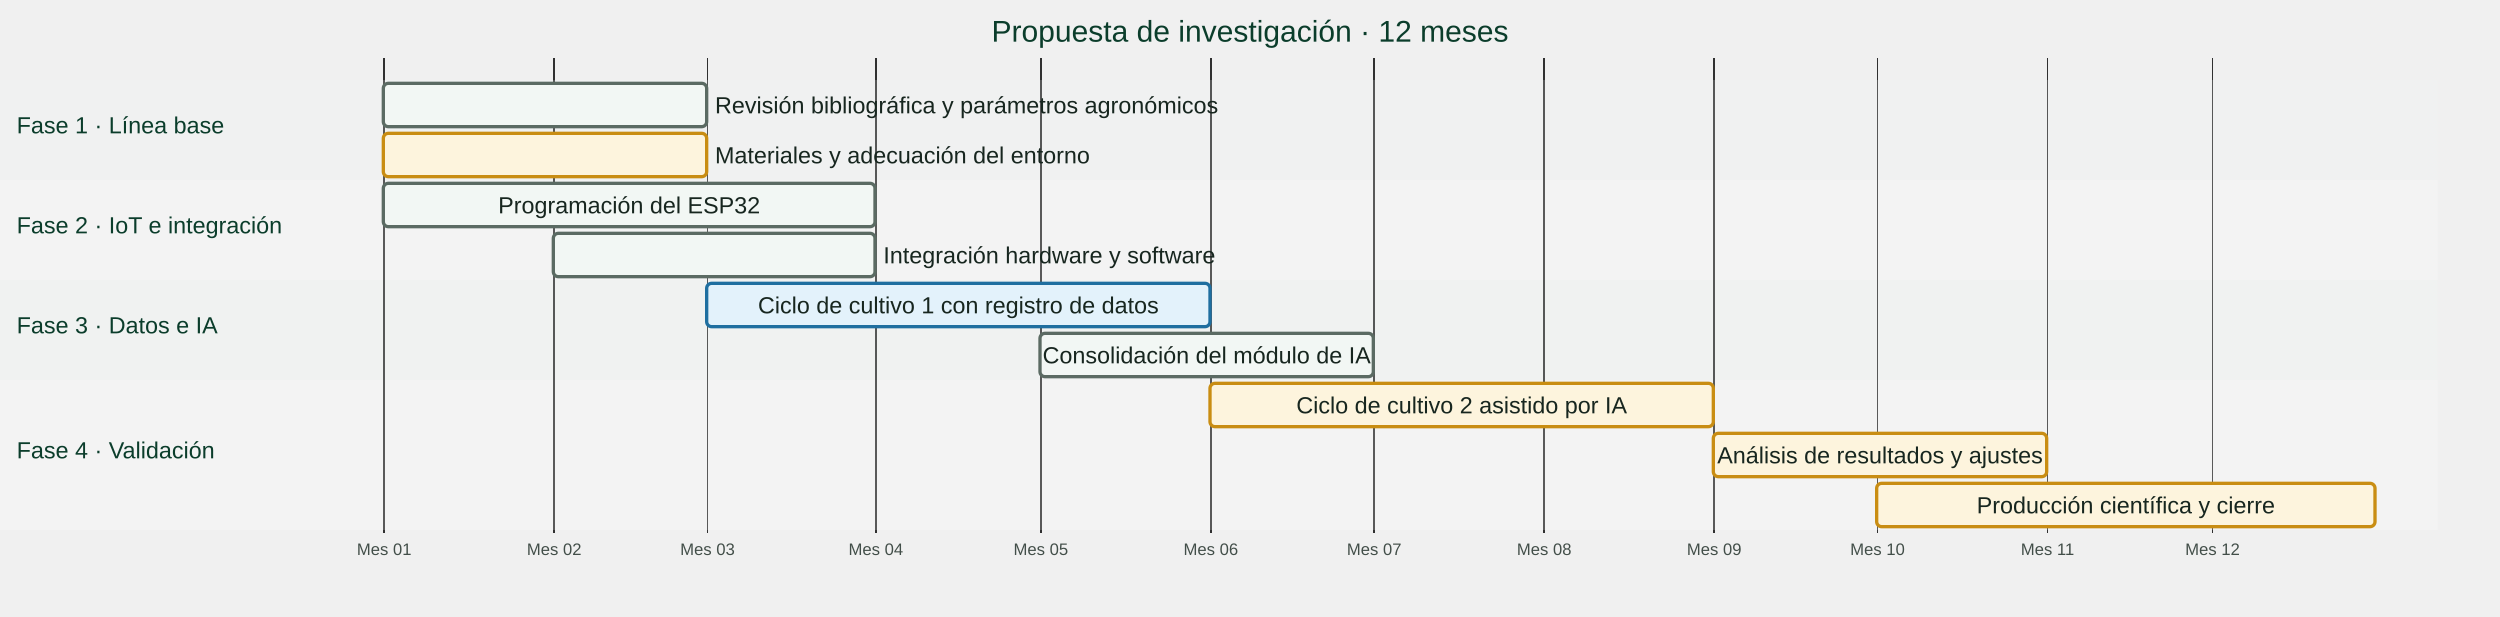
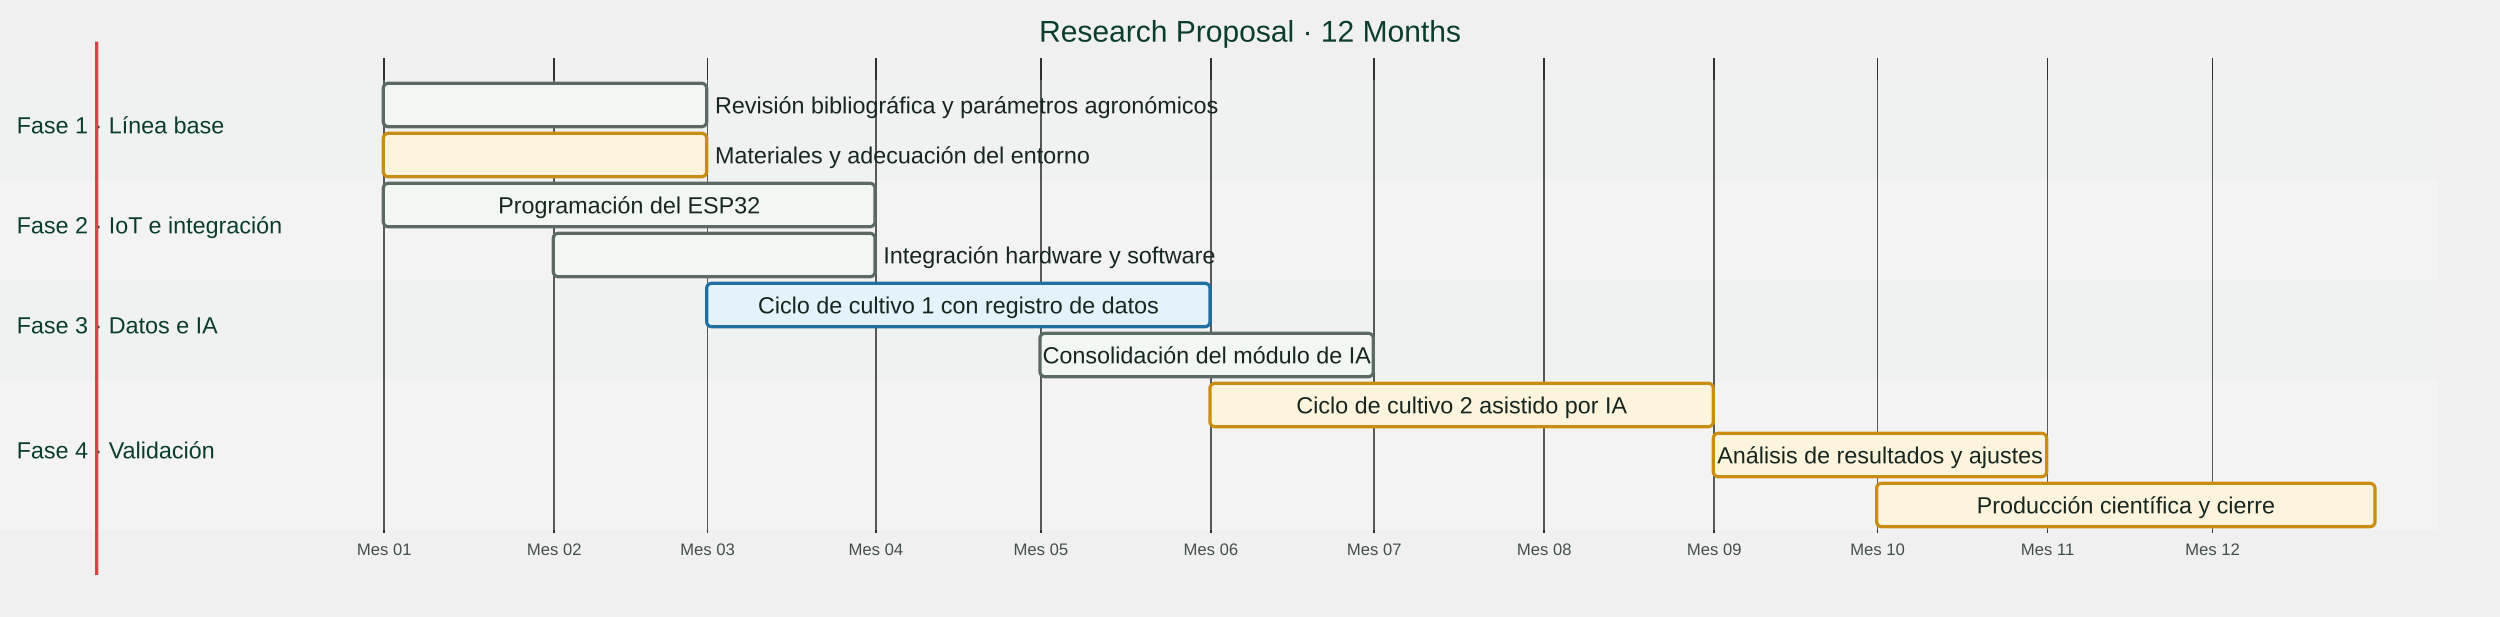
<svg xmlns="http://www.w3.org/2000/svg" id="my-svg" width="100%" viewBox="0 0 1500 370" style="max-width: 1500px; background-color: white;" role="graphics-document document" aria-roledescription="gantt">
  <style>#my-svg{font-family:Segoe UI,Arial,sans-serif;font-size:15px;fill:#17261F;}@keyframes edge-animation-frame{from{stroke-dashoffset:0;}}@keyframes dash{to{stroke-dashoffset:0;}}#my-svg .edge-animation-slow{stroke-dasharray:9,5!important;stroke-dashoffset:900;animation:dash 50s linear infinite;stroke-linecap:round;}#my-svg .edge-animation-fast{stroke-dasharray:9,5!important;stroke-dashoffset:900;animation:dash 20s linear infinite;stroke-linecap:round;}#my-svg .error-icon{fill:#F2F7F4;}#my-svg .error-text{fill:#17261F;stroke:#17261F;}#my-svg .edge-thickness-normal{stroke-width:1px;}#my-svg .edge-thickness-thick{stroke-width:3.5px;}#my-svg .edge-pattern-solid{stroke-dasharray:0;}#my-svg .edge-thickness-invisible{stroke-width:0;fill:none;}#my-svg .edge-pattern-dashed{stroke-dasharray:3;}#my-svg .edge-pattern-dotted{stroke-dasharray:2;}#my-svg .marker{fill:#5B6B63;stroke:#5B6B63;}#my-svg .marker.cross{stroke:#5B6B63;}#my-svg svg{font-family:Segoe UI,Arial,sans-serif;font-size:15px;}#my-svg p{margin:0;}#my-svg .mermaid-main-font{font-family:Segoe UI,Arial,sans-serif;}#my-svg .exclude-range{fill:#eeeeee;}#my-svg .section{stroke:none;opacity:0.2;}#my-svg .section0{fill:#F2F7F4;}#my-svg .section2{fill:#EEFAF4;}#my-svg .section1,#my-svg .section3{fill:#FFFFFF;opacity:0.2;}#my-svg .sectionTitle0{fill:#0B3D2B;}#my-svg .sectionTitle1{fill:#0B3D2B;}#my-svg .sectionTitle2{fill:#0B3D2B;}#my-svg .sectionTitle3{fill:#0B3D2B;}#my-svg .sectionTitle{text-anchor:start;font-family:Segoe UI,Arial,sans-serif;}#my-svg .grid .tick{stroke:#D5E3DC;opacity:0.8;shape-rendering:crispEdges;}#my-svg .grid .tick text{font-family:Segoe UI,Arial,sans-serif;fill:#17261F;}#my-svg .grid path{stroke-width:0;}#my-svg .today{fill:none;stroke:#D64545;stroke-width:2px;}#my-svg .task{stroke-width:2;}#my-svg .taskText{text-anchor:middle;font-family:Segoe UI,Arial,sans-serif;}#my-svg .taskTextOutsideRight{fill:#17261F;text-anchor:start;font-family:Segoe UI,Arial,sans-serif;}#my-svg .taskTextOutsideLeft{fill:#17261F;text-anchor:end;}#my-svg .task.clickable{cursor:pointer;}#my-svg .taskText.clickable{cursor:pointer;fill:#003163!important;font-weight:bold;}#my-svg .taskTextOutsideLeft.clickable{cursor:pointer;fill:#003163!important;font-weight:bold;}#my-svg .taskTextOutsideRight.clickable{cursor:pointer;fill:#003163!important;font-weight:bold;}#my-svg .taskText0,#my-svg .taskText1,#my-svg .taskText2,#my-svg .taskText3{fill:#17261F;}#my-svg .task0,#my-svg .task1,#my-svg .task2,#my-svg .task3{fill:#DDF5EA;stroke:#067A52;}#my-svg .taskTextOutside0,#my-svg .taskTextOutside2{fill:#17261F;}#my-svg .taskTextOutside1,#my-svg .taskTextOutside3{fill:#17261F;}#my-svg .active0,#my-svg .active1,#my-svg .active2,#my-svg .active3{fill:#E3F2FB;stroke:#1F6FA0;}#my-svg .activeText0,#my-svg .activeText1,#my-svg .activeText2,#my-svg .activeText3{fill:#17261F!important;}#my-svg .done0,#my-svg .done1,#my-svg .done2,#my-svg .done3{stroke:#5B6B63;fill:#F2F7F4;stroke-width:2;}#my-svg .doneText0,#my-svg .doneText1,#my-svg .doneText2,#my-svg .doneText3{fill:#17261F!important;}#my-svg .doneText0.taskTextOutsideLeft,#my-svg .doneText0.taskTextOutsideRight,#my-svg .doneText1.taskTextOutsideLeft,#my-svg .doneText1.taskTextOutsideRight,#my-svg .doneText2.taskTextOutsideLeft,#my-svg .doneText2.taskTextOutsideRight,#my-svg .doneText3.taskTextOutsideLeft,#my-svg .doneText3.taskTextOutsideRight{fill:#17261F!important;}#my-svg .crit0,#my-svg .crit1,#my-svg .crit2,#my-svg .crit3{stroke:#C98D12;fill:#FDF4DD;stroke-width:2;}#my-svg .activeCrit0,#my-svg .activeCrit1,#my-svg .activeCrit2,#my-svg .activeCrit3{stroke:#C98D12;fill:#E3F2FB;stroke-width:2;}#my-svg .doneCrit0,#my-svg .doneCrit1,#my-svg .doneCrit2,#my-svg .doneCrit3{stroke:#C98D12;fill:#F2F7F4;stroke-width:2;cursor:pointer;shape-rendering:crispEdges;}#my-svg .milestone{transform:rotate(45deg) scale(0.8,0.8);}#my-svg .milestoneText{font-style:italic;}#my-svg .doneCritText0,#my-svg .doneCritText1,#my-svg .doneCritText2,#my-svg .doneCritText3{fill:#17261F!important;}#my-svg .doneCritText0.taskTextOutsideLeft,#my-svg .doneCritText0.taskTextOutsideRight,#my-svg .doneCritText1.taskTextOutsideLeft,#my-svg .doneCritText1.taskTextOutsideRight,#my-svg .doneCritText2.taskTextOutsideLeft,#my-svg .doneCritText2.taskTextOutsideRight,#my-svg .doneCritText3.taskTextOutsideLeft,#my-svg .doneCritText3.taskTextOutsideRight{fill:#17261F!important;}#my-svg .vert{stroke:navy;}#my-svg .vertText{font-size:15px;text-anchor:middle;fill:navy!important;}#my-svg .activeCritText0,#my-svg .activeCritText1,#my-svg .activeCritText2,#my-svg .activeCritText3{fill:#17261F!important;}#my-svg .titleText{text-anchor:middle;font-size:18px;fill:#0B3D2B;font-family:Segoe UI,Arial,sans-serif;}#my-svg .node .neo-node{stroke:#067A52;}#my-svg [data-look="neo"].node rect,#my-svg [data-look="neo"].cluster rect,#my-svg [data-look="neo"].node polygon{stroke:url(#my-svg-gradient);filter:drop-shadow( 1px 2px 2px rgba(185,185,185,1));}#my-svg [data-look="neo"].swimlane.cluster rect{filter:none;}#my-svg [data-look="neo"].node path{stroke:url(#my-svg-gradient);stroke-width:1px;}#my-svg [data-look="neo"].node .outer-path{filter:drop-shadow( 1px 2px 2px rgba(185,185,185,1));}#my-svg [data-look="neo"].node .neo-line path{stroke:#067A52;filter:none;}#my-svg [data-look="neo"].node circle{stroke:url(#my-svg-gradient);filter:drop-shadow( 1px 2px 2px rgba(185,185,185,1));}#my-svg [data-look="neo"].node circle .state-start{fill:#000000;}#my-svg [data-look="neo"].icon-shape .icon{fill:url(#my-svg-gradient);filter:drop-shadow( 1px 2px 2px rgba(185,185,185,1));}#my-svg [data-look="neo"].icon-shape .icon-neo path{stroke:url(#my-svg-gradient);filter:drop-shadow( 1px 2px 2px rgba(185,185,185,1));}#my-svg :root{--mermaid-font-family:Segoe UI,Arial,sans-serif;}</style>
  <g />
  <g class="grid" transform="translate(230, 320)" fill="none" font-size="10" font-family="sans-serif" text-anchor="middle">
    <path class="domain" stroke="currentColor" d="M0.5,-285V0.5H1195.5V-285" />
    <g class="tick" opacity="1" transform="translate(0.5,0)">
      <line stroke="currentColor" y2="-285" />
      <text fill="#000" y="3" dy="1em" stroke="none" font-size="10" style="text-anchor: middle;">Mes 01</text>
    </g>
    <g class="tick" opacity="1" transform="translate(102.5,0)">
      <line stroke="currentColor" y2="-285" />
      <text fill="#000" y="3" dy="1em" stroke="none" font-size="10" style="text-anchor: middle;">Mes 02</text>
    </g>
    <g class="tick" opacity="1" transform="translate(194.5,0)">
      <line stroke="currentColor" y2="-285" />
      <text fill="#000" y="3" dy="1em" stroke="none" font-size="10" style="text-anchor: middle;">Mes 03</text>
    </g>
    <g class="tick" opacity="1" transform="translate(295.5,0)">
      <line stroke="currentColor" y2="-285" />
      <text fill="#000" y="3" dy="1em" stroke="none" font-size="10" style="text-anchor: middle;">Mes 04</text>
    </g>
    <g class="tick" opacity="1" transform="translate(394.5,0)">
      <line stroke="currentColor" y2="-285" />
      <text fill="#000" y="3" dy="1em" stroke="none" font-size="10" style="text-anchor: middle;">Mes 05</text>
    </g>
    <g class="tick" opacity="1" transform="translate(496.5,0)">
      <line stroke="currentColor" y2="-285" />
      <text fill="#000" y="3" dy="1em" stroke="none" font-size="10" style="text-anchor: middle;">Mes 06</text>
    </g>
    <g class="tick" opacity="1" transform="translate(594.5,0)">
      <line stroke="currentColor" y2="-285" />
      <text fill="#000" y="3" dy="1em" stroke="none" font-size="10" style="text-anchor: middle;">Mes 07</text>
    </g>
    <g class="tick" opacity="1" transform="translate(696.5,0)">
      <line stroke="currentColor" y2="-285" />
      <text fill="#000" y="3" dy="1em" stroke="none" font-size="10" style="text-anchor: middle;">Mes 08</text>
    </g>
    <g class="tick" opacity="1" transform="translate(798.5,0)">
      <line stroke="currentColor" y2="-285" />
      <text fill="#000" y="3" dy="1em" stroke="none" font-size="10" style="text-anchor: middle;">Mes 09</text>
    </g>
    <g class="tick" opacity="1" transform="translate(896.5,0)">
      <line stroke="currentColor" y2="-285" />
      <text fill="#000" y="3" dy="1em" stroke="none" font-size="10" style="text-anchor: middle;">Mes 10</text>
    </g>
    <g class="tick" opacity="1" transform="translate(998.5,0)">
      <line stroke="currentColor" y2="-285" />
      <text fill="#000" y="3" dy="1em" stroke="none" font-size="10" style="text-anchor: middle;">Mes 11</text>
    </g>
    <g class="tick" opacity="1" transform="translate(1097.5,0)">
      <line stroke="currentColor" y2="-285" />
      <text fill="#000" y="3" dy="1em" stroke="none" font-size="10" style="text-anchor: middle;">Mes 12</text>
    </g>
  </g>
  <g>
    <rect x="0" y="48" width="1462.5" height="30" class="section section0" />
    <rect x="0" y="78" width="1462.5" height="30" class="section section0" />
    <rect x="0" y="108" width="1462.5" height="30" class="section section1" />
    <rect x="0" y="138" width="1462.5" height="30" class="section section1" />
    <rect x="0" y="168" width="1462.5" height="30" class="section section2" />
    <rect x="0" y="198" width="1462.5" height="30" class="section section2" />
    <rect x="0" y="228" width="1462.5" height="30" class="section section3" />
    <rect x="0" y="258" width="1462.5" height="30" class="section section3" />
    <rect x="0" y="288" width="1462.5" height="30" class="section section3" />
  </g>
  <g>
    <rect id="my-svg-r1" rx="3" ry="3" x="230" y="50" width="194" height="26" transform-origin="327px 63px" class="task done0" />
    <rect id="my-svg-r2" rx="3" ry="3" x="230" y="80" width="194" height="26" transform-origin="327px 93px" class="task crit0" />
    <rect id="my-svg-r3" rx="3" ry="3" x="230" y="110" width="295" height="26" transform-origin="377.5px 123px" class="task done1" />
    <rect id="my-svg-r4" rx="3" ry="3" x="332" y="140" width="193" height="26" transform-origin="428.5px 153px" class="task done1" />
    <rect id="my-svg-r5" rx="3" ry="3" x="424" y="170" width="302" height="26" transform-origin="575px 183px" class="task active2" />
    <rect id="my-svg-r6" rx="3" ry="3" x="624" y="200" width="200" height="26" transform-origin="724px 213px" class="task done2" />
    <rect id="my-svg-r7" rx="3" ry="3" x="726" y="230" width="302" height="26" transform-origin="877px 243px" class="task crit3" />
    <rect id="my-svg-r8" rx="3" ry="3" x="1028" y="260" width="200" height="26" transform-origin="1128px 273px" class="task crit3" />
    <rect id="my-svg-r9" rx="3" ry="3" x="1126" y="290" width="299" height="26" transform-origin="1275.5px 303px" class="task crit3" />
    <text id="my-svg-r1-text" font-size="14" x="429" y="68" class="taskTextOutsideRight taskTextOutside0  doneText0 width-300.3459167480469">Revisión bibliográfica y parámetros agronómicos </text>
    <text id="my-svg-r2-text" font-size="14" x="429" y="98" class="taskTextOutsideRight taskTextOutside0  critText0 width-224.5553436279297">Materiales y adecuación del entorno </text>
    <text id="my-svg-r3-text" font-size="14" x="377.5" y="128" class="taskText taskText1  doneText1 width-150.4466094970703">Programación del ESP32 </text>
    <text id="my-svg-r4-text" font-size="14" x="530" y="158" class="taskTextOutsideRight taskTextOutside1  doneText1 width-198.75294494628906">Integración hardware y software </text>
    <text id="my-svg-r5-text" font-size="14" x="575" y="188" class="taskText taskText2 activeText2 width-240.77723693847656">Ciclo de cultivo 1 con registro de datos </text>
    <text id="my-svg-r6-text" font-size="14" x="724" y="218" class="taskText taskText2  doneText2 width-198.17727661132812">Consolidación del módulo de IA </text>
    <text id="my-svg-r7-text" font-size="14" x="877" y="248" class="taskText taskText3  critText3 width-198.56668090820312">Ciclo de cultivo 2 asistido por IA </text>
    <text id="my-svg-r8-text" font-size="14" x="1128" y="278" class="taskText taskText3  critText3 width-190.76954650878906">Análisis de resultados y ajustes </text>
    <text id="my-svg-r9-text" font-size="14" x="1275.5" y="308" class="taskText taskText3  critText3 width-176.9091796875">Producción científica y cierre </text>
  </g>
  <g>
    <text dy="0em" x="10" y="80" font-size="14" class="sectionTitle sectionTitle0">
      <tspan alignment-baseline="central" x="10">Fase 1 · Línea base</tspan>
    </text>
    <text dy="0em" x="10" y="140" font-size="14" class="sectionTitle sectionTitle1">
      <tspan alignment-baseline="central" x="10">Fase 2 · IoT e integración</tspan>
    </text>
    <text dy="0em" x="10" y="200" font-size="14" class="sectionTitle sectionTitle2">
      <tspan alignment-baseline="central" x="10">Fase 3 · Datos e IA</tspan>
    </text>
    <text dy="0em" x="10" y="275" font-size="14" class="sectionTitle sectionTitle3">
      <tspan alignment-baseline="central" x="10">Fase 4 · Validación</tspan>
    </text>
  </g>
  <g class="today">
-     <line x1="-66" x2="-66" y1="25" y2="345" class="today" />
+     <line x1="58" x2="58" y1="25" y2="345" class="today" />
  </g>
-   <text x="750" y="25" class="titleText">Propuesta de investigación · 12 meses</text>
+   <text x="750" y="25" class="titleText">Research Proposal · 12 Months</text>
</svg>
